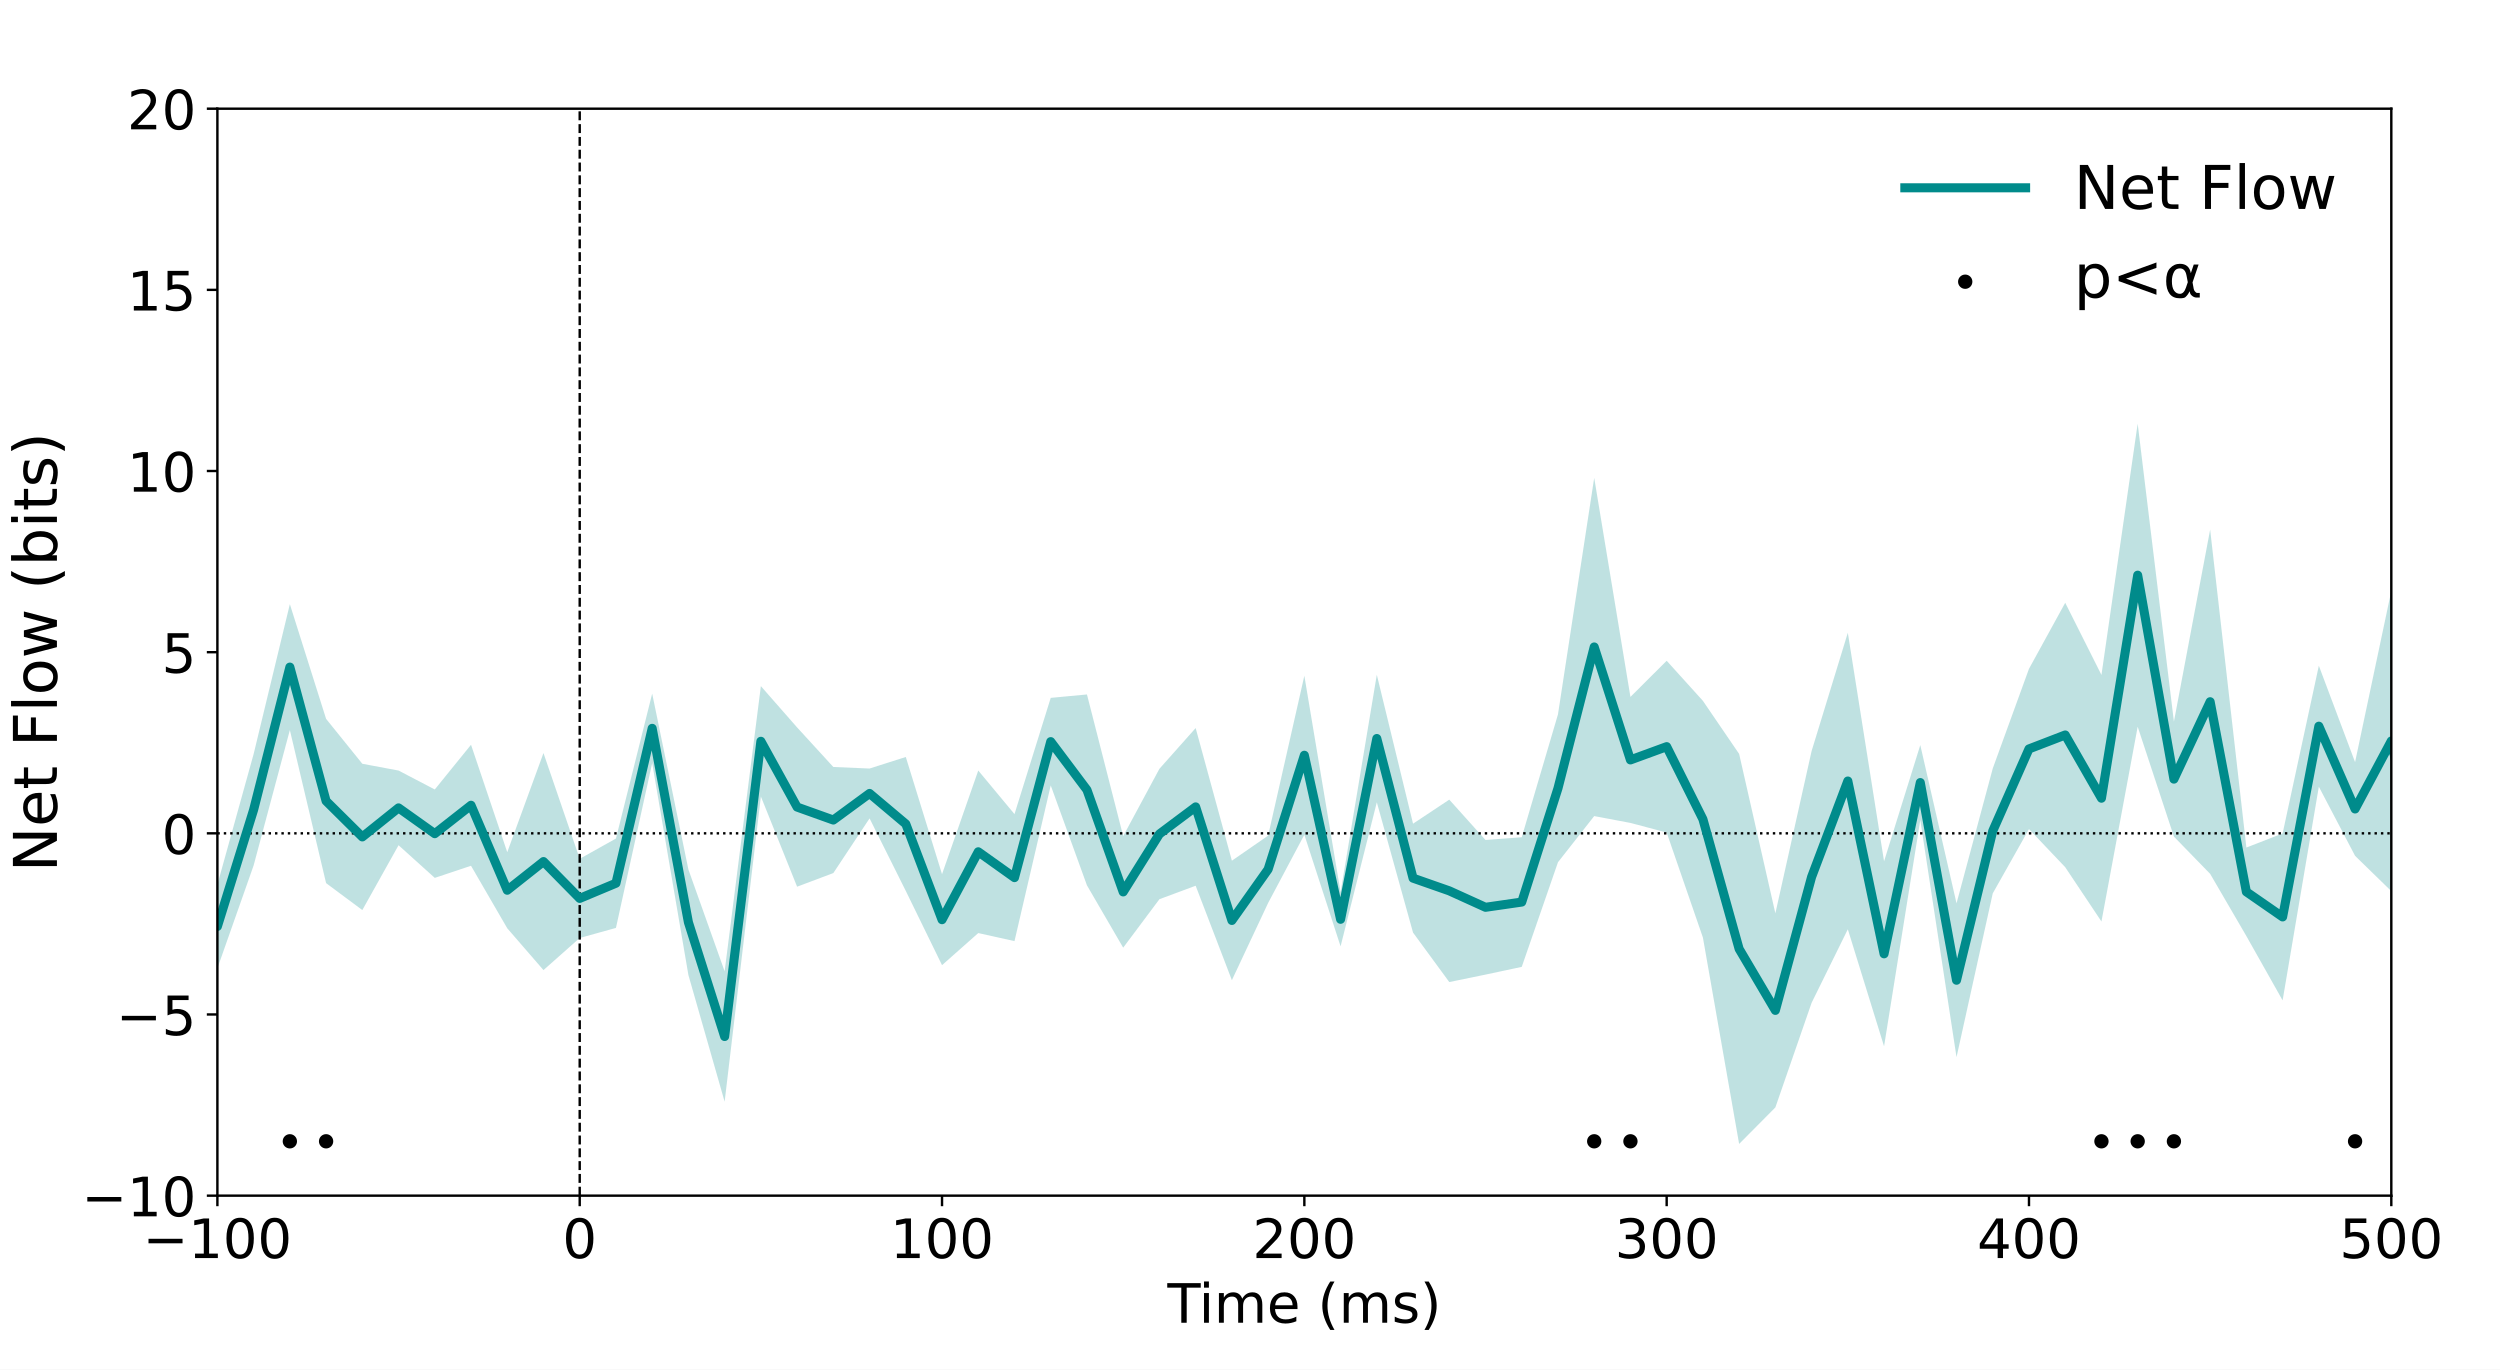
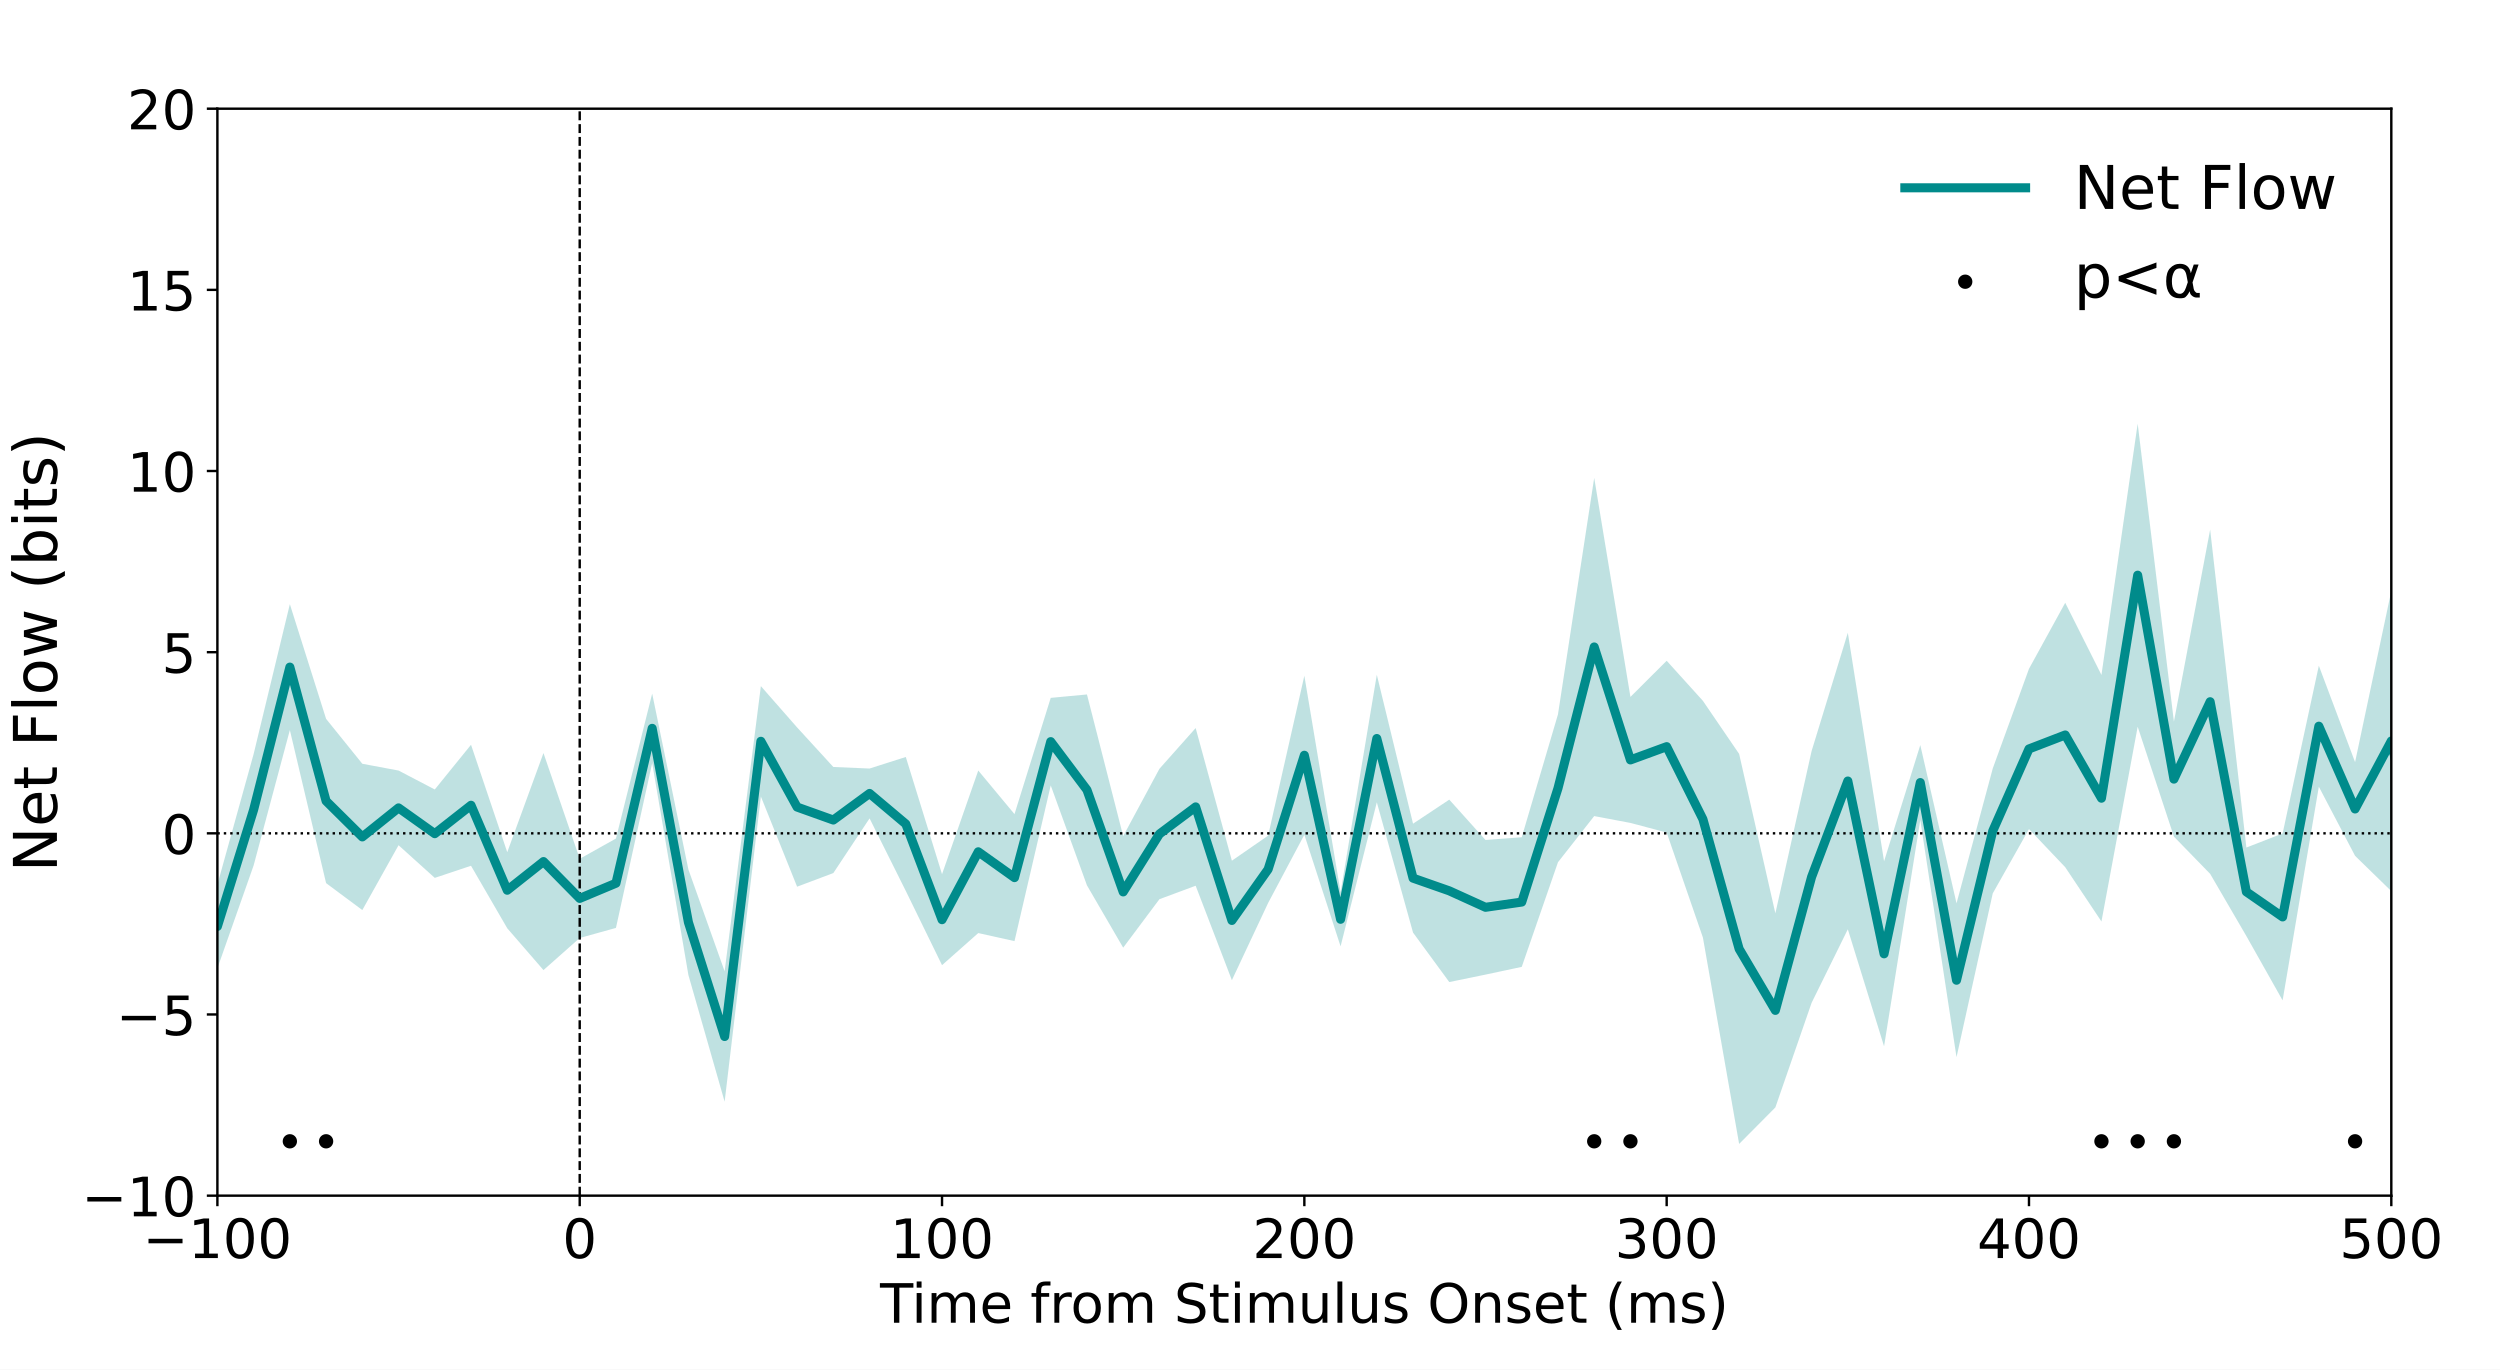
<svg xmlns="http://www.w3.org/2000/svg" xmlns:xlink="http://www.w3.org/1999/xlink" width="828pt" height="453.6pt" viewBox="0 0 828 453.6" version="1.1">
  <defs>
    <style type="text/css">*{stroke-linejoin: round; stroke-linecap: butt}</style>
  </defs>
  <g id="figure_1">
    <g id="patch_1">
      <path d="M 0 453.6  L 828 453.6  L 828 0  L 0 0  z " style="fill: #ffffff" />
    </g>
    <g id="axes_1">
      <g id="patch_2">
        <path d="M 72 396  L 792 396  L 792 36  L 72 36  z " style="fill: #ffffff" />
      </g>
      <g id="PolyCollection_1">
-         <path d="M -0 284.786  L -0 313.086  L 12 303.023  L 24 290.488  L 36 295.543  L 48 280.432  L 60 299.785  L 72 320.694  L 84 286.638  L 96 241.797  L 108 292.491  L 120 301.411  L 132 279.936  L 144 290.755  L 156 286.744  L 168 307.442  L 180 321.295  L 192 310.663  L 204 307.325  L 216 252.733  L 228 322.936  L 240 364.876  L 252 263.789  L 264 293.674  L 276 289.161  L 288 271.047  L 300 295.079  L 312 319.661  L 324 309.029  L 336 311.695  L 348 260.126  L 360 293.232  L 372 313.872  L 384 297.815  L 396 293.357  L 408 324.637  L 420 299.071  L 432 276.469  L 444 313.433  L 456 265.711  L 468 308.875  L 480 325.252  L 492 322.788  L 504 320.228  L 516 285.573  L 528 270.285  L 540 272.553  L 552 275.736  L 564 310.501  L 576 378.87  L 588 366.778  L 600 332.139  L 612 307.775  L 624 346.533  L 636 271.607  L 648 350.125  L 660 295.887  L 672 274.588  L 684 287.212  L 696 305.197  L 708 240.688  L 720 277.082  L 732 289.417  L 744 310.031  L 756 331.324  L 768 260.553  L 780 283.451  L 792 295.14  L 804 333.33  L 816 251.321  L 828 297.384  L 840 303.167  L 852 290.45  L 864 280.345  L 876 270.89  L 888 300.507  L 900 287.914  L 912 277.79  L 924 286.448  L 936 283.99  L 948 272.57  L 960 291.365  L 972 332.51  L 984 294.703  L 996 291.169  L 1008 280.564  L 1020 265.198  L 1032 316.749  L 1044 247.675  L 1056 277.785  L 1068 310.099  L 1080 280.646  L 1092 314.496  L 1104 305.91  L 1116 294.098  L 1128 274.166  L 1140 268.292  L 1140 243.654  L 1140 243.654  L 1128 236.296  L 1116 260.751  L 1104 262.387  L 1092 276.667  L 1080 216.535  L 1068 277.168  L 1056 240.829  L 1044 215.882  L 1032 263.124  L 1020 236.167  L 1008 212.964  L 996 211.002  L 984 232.68  L 972 291.948  L 960 235.548  L 948 238.068  L 936 261.368  L 924 261.961  L 912 241.049  L 900 239.41  L 888 244.039  L 876 238.05  L 864 247.094  L 852 251.704  L 840 273.564  L 828 258.175  L 816 205.757  L 804 270.602  L 792 195.692  L 780 252.416  L 768 220.484  L 756 276.042  L 744 280.712  L 732 175.409  L 720 239.007  L 708 140.319  L 696 223.534  L 684 199.64  L 672 221.503  L 660 254.517  L 648 299.183  L 636 246.768  L 624 285.273  L 612 209.573  L 600 248.752  L 588 302.496  L 576 249.692  L 564 232.114  L 552 218.846  L 540 230.815  L 528 158.269  L 516 236.599  L 504 277.295  L 492 278.203  L 480 264.84  L 468 272.806  L 456 223.486  L 444 295.5  L 432 223.813  L 420 276.761  L 408 285.065  L 396 241.131  L 384 254.626  L 372 276.927  L 360 230.004  L 348 231.133  L 336 269.638  L 324 255.197  L 312 289.529  L 300 250.711  L 288 254.537  L 276 254.026  L 264 240.924  L 252 227.248  L 240 321.708  L 228 287.984  L 216 229.72  L 204 277.725  L 192 284.439  L 180 249.409  L 168 282.248  L 156 246.664  L 144 261.475  L 132 255.207  L 120 252.958  L 108 238.082  L 96 200.096  L 84 249.735  L 72 292.973  L 60 279.272  L 48 246.924  L 36 257.219  L 24 256.718  L 12 253.672  L -0 284.786  z " clip-path="url(#p35496985bb)" style="fill: #008b8b; fill-opacity: 0.25" />
+         <path d="M -0 284.786  L -0 313.086  L 12 303.023  L 24 290.488  L 36 295.543  L 48 280.432  L 60 299.785  L 72 320.694  L 84 286.638  L 96 241.797  L 108 292.491  L 120 301.411  L 132 279.936  L 144 290.755  L 156 286.744  L 168 307.442  L 180 321.295  L 192 310.663  L 204 307.325  L 216 252.733  L 228 322.936  L 240 364.876  L 252 263.789  L 264 293.674  L 276 289.161  L 288 271.047  L 300 295.079  L 312 319.661  L 324 309.029  L 336 311.695  L 348 260.126  L 360 293.232  L 372 313.872  L 384 297.815  L 396 293.357  L 408 324.637  L 420 299.071  L 432 276.469  L 444 313.433  L 456 265.711  L 468 308.875  L 480 325.252  L 492 322.788  L 504 320.228  L 516 285.573  L 528 270.285  L 540 272.553  L 552 275.736  L 564 310.501  L 576 378.87  L 588 366.778  L 600 332.139  L 612 307.775  L 624 346.533  L 636 271.607  L 648 350.125  L 660 295.887  L 672 274.588  L 684 287.212  L 696 305.197  L 708 240.688  L 720 277.082  L 732 289.417  L 744 310.031  L 756 331.324  L 768 260.553  L 780 283.451  L 792 295.14  L 804 333.33  L 816 251.321  L 828 297.384  L 840 303.167  L 852 290.45  L 864 280.345  L 876 270.89  L 888 300.507  L 900 287.914  L 912 277.79  L 924 286.448  L 936 283.99  L 948 272.57  L 960 291.365  L 972 332.51  L 984 294.703  L 996 291.169  L 1008 280.564  L 1020 265.198  L 1032 316.749  L 1044 247.675  L 1056 277.785  L 1068 310.099  L 1080 280.646  L 1092 314.496  L 1104 305.91  L 1116 294.098  L 1128 274.166  L 1140 268.292  L 1140 243.654  L 1140 243.654  L 1128 236.296  L 1116 260.751  L 1104 262.387  L 1092 276.667  L 1080 216.535  L 1068 277.168  L 1056 240.829  L 1044 215.882  L 1032 263.124  L 1020 236.167  L 1008 212.964  L 996 211.002  L 984 232.68  L 972 291.948  L 960 235.548  L 948 238.068  L 936 261.368  L 924 261.961  L 912 241.049  L 900 239.41  L 888 244.039  L 876 238.05  L 864 247.094  L 852 251.704  L 840 273.564  L 828 258.175  L 816 205.757  L 804 270.602  L 792 195.692  L 780 252.416  L 768 220.484  L 756 276.042  L 744 280.712  L 732 175.409  L 720 239.007  L 708 140.319  L 696 223.534  L 684 199.64  L 672 221.503  L 660 254.517  L 648 299.183  L 636 246.768  L 624 285.273  L 612 209.573  L 600 248.752  L 588 302.496  L 576 249.692  L 564 232.114  L 552 218.846  L 540 230.815  L 528 158.269  L 516 236.599  L 504 277.295  L 492 278.203  L 480 264.84  L 468 272.806  L 456 223.486  L 444 295.5  L 432 223.813  L 420 276.761  L 408 285.065  L 396 241.131  L 384 254.626  L 372 276.927  L 360 230.004  L 348 231.133  L 336 269.638  L 324 255.197  L 312 289.529  L 300 250.711  L 288 254.537  L 276 254.026  L 264 240.924  L 252 227.248  L 240 321.708  L 228 287.984  L 216 229.72  L 204 277.725  L 192 284.439  L 180 249.409  L 168 282.248  L 156 246.664  L 144 261.475  L 132 255.207  L 120 252.958  L 108 238.082  L 96 200.096  L 84 249.735  L 72 292.973  L 60 279.272  L 48 246.924  L 36 257.219  L 24 256.718  L 12 253.672  L -0 284.786  z " clip-path="url(#pe188e6de01)" style="fill: #008b8b; fill-opacity: 0.25" />
      </g>
      <g id="matplotlib.axis_1">
        <g id="xtick_1">
          <g id="line2d_1">
            <defs>
-               <path id="m7f9ba5875c" d="M 0 0  L 0 3.5  " style="stroke: #000000; stroke-width: 0.8" />
-             </defs>
-             <g>
-               <use xlink:href="#m7f9ba5875c" x="72" y="396" style="stroke: #000000; stroke-width: 0.8" />
+               <path id="m6fb7e715c9" d="M 0 0  L 0 3.5  " style="stroke: #000000; stroke-width: 0.8" />
+             </defs>
+             <g>
+               <use xlink:href="#m6fb7e715c9" x="72" y="396" style="stroke: #000000; stroke-width: 0.8" />
            </g>
          </g>
          <g id="text_1">
            <g transform="translate(47.27953 416.6772) scale(0.18 -0.18)">
              <defs>
                <path id="DejaVuSans-2212" d="M 678 2272  L 4684 2272  L 4684 1741  L 678 1741  L 678 2272  z " transform="scale(0.015625)" />
                <path id="DejaVuSans-31" d="M 794 531  L 1825 531  L 1825 4091  L 703 3866  L 703 4441  L 1819 4666  L 2450 4666  L 2450 531  L 3481 531  L 3481 0  L 794 0  L 794 531  z " transform="scale(0.015625)" />
                <path id="DejaVuSans-30" d="M 2034 4250  Q 1547 4250 1301 3770  Q 1056 3291 1056 2328  Q 1056 1369 1301 889  Q 1547 409 2034 409  Q 2525 409 2770 889  Q 3016 1369 3016 2328  Q 3016 3291 2770 3770  Q 2525 4250 2034 4250  z M 2034 4750  Q 2819 4750 3233 4129  Q 3647 3509 3647 2328  Q 3647 1150 3233 529  Q 2819 -91 2034 -91  Q 1250 -91 836 529  Q 422 1150 422 2328  Q 422 3509 836 4129  Q 1250 4750 2034 4750  z " transform="scale(0.015625)" />
              </defs>
              <use xlink:href="#DejaVuSans-2212" />
              <use xlink:href="#DejaVuSans-31" x="83.789" />
              <use xlink:href="#DejaVuSans-30" x="147.412" />
              <use xlink:href="#DejaVuSans-30" x="211.035" />
            </g>
          </g>
        </g>
        <g id="xtick_2">
          <g id="line2d_2">
            <g>
-               <use xlink:href="#m7f9ba5875c" x="192" y="396" style="stroke: #000000; stroke-width: 0.8" />
+               <use xlink:href="#m6fb7e715c9" x="192" y="396" style="stroke: #000000; stroke-width: 0.8" />
            </g>
          </g>
          <g id="text_2">
            <g transform="translate(186.2738 416.6772) scale(0.18 -0.18)">
              <use xlink:href="#DejaVuSans-30" />
            </g>
          </g>
        </g>
        <g id="xtick_3">
          <g id="line2d_3">
            <g>
-               <use xlink:href="#m7f9ba5875c" x="312" y="396" style="stroke: #000000; stroke-width: 0.8" />
+               <use xlink:href="#m6fb7e715c9" x="312" y="396" style="stroke: #000000; stroke-width: 0.8" />
            </g>
          </g>
          <g id="text_3">
            <g transform="translate(294.8213 416.6772) scale(0.18 -0.18)">
              <use xlink:href="#DejaVuSans-31" />
              <use xlink:href="#DejaVuSans-30" x="63.623" />
              <use xlink:href="#DejaVuSans-30" x="127.246" />
            </g>
          </g>
        </g>
        <g id="xtick_4">
          <g id="line2d_4">
            <g>
-               <use xlink:href="#m7f9ba5875c" x="432" y="396" style="stroke: #000000; stroke-width: 0.8" />
+               <use xlink:href="#m6fb7e715c9" x="432" y="396" style="stroke: #000000; stroke-width: 0.8" />
            </g>
          </g>
          <g id="text_4">
            <g transform="translate(414.8213 416.6772) scale(0.18 -0.18)">
              <defs>
                <path id="DejaVuSans-32" d="M 1228 531  L 3431 531  L 3431 0  L 469 0  L 469 531  Q 828 903 1448 1529  Q 2069 2156 2228 2338  Q 2531 2678 2651 2914  Q 2772 3150 2772 3378  Q 2772 3750 2511 3984  Q 2250 4219 1831 4219  Q 1534 4219 1204 4116  Q 875 4013 500 3803  L 500 4441  Q 881 4594 1212 4672  Q 1544 4750 1819 4750  Q 2544 4750 2975 4387  Q 3406 4025 3406 3419  Q 3406 3131 3298 2873  Q 3191 2616 2906 2266  Q 2828 2175 2409 1742  Q 1991 1309 1228 531  z " transform="scale(0.015625)" />
              </defs>
              <use xlink:href="#DejaVuSans-32" />
              <use xlink:href="#DejaVuSans-30" x="63.623" />
              <use xlink:href="#DejaVuSans-30" x="127.246" />
            </g>
          </g>
        </g>
        <g id="xtick_5">
          <g id="line2d_5">
            <g>
-               <use xlink:href="#m7f9ba5875c" x="552" y="396" style="stroke: #000000; stroke-width: 0.8" />
+               <use xlink:href="#m6fb7e715c9" x="552" y="396" style="stroke: #000000; stroke-width: 0.8" />
            </g>
          </g>
          <g id="text_5">
            <g transform="translate(534.8212 416.6772) scale(0.18 -0.18)">
              <defs>
                <path id="DejaVuSans-33" d="M 2597 2516  Q 3050 2419 3304 2112  Q 3559 1806 3559 1356  Q 3559 666 3084 287  Q 2609 -91 1734 -91  Q 1441 -91 1130 -33  Q 819 25 488 141  L 488 750  Q 750 597 1062 519  Q 1375 441 1716 441  Q 2309 441 2620 675  Q 2931 909 2931 1356  Q 2931 1769 2642 2001  Q 2353 2234 1838 2234  L 1294 2234  L 1294 2753  L 1863 2753  Q 2328 2753 2575 2939  Q 2822 3125 2822 3475  Q 2822 3834 2567 4026  Q 2313 4219 1838 4219  Q 1578 4219 1281 4162  Q 984 4106 628 3988  L 628 4550  Q 988 4650 1302 4700  Q 1616 4750 1894 4750  Q 2613 4750 3031 4423  Q 3450 4097 3450 3541  Q 3450 3153 3228 2886  Q 3006 2619 2597 2516  z " transform="scale(0.015625)" />
              </defs>
              <use xlink:href="#DejaVuSans-33" />
              <use xlink:href="#DejaVuSans-30" x="63.623" />
              <use xlink:href="#DejaVuSans-30" x="127.246" />
            </g>
          </g>
        </g>
        <g id="xtick_6">
          <g id="line2d_6">
            <g>
-               <use xlink:href="#m7f9ba5875c" x="672" y="396" style="stroke: #000000; stroke-width: 0.8" />
+               <use xlink:href="#m6fb7e715c9" x="672" y="396" style="stroke: #000000; stroke-width: 0.8" />
            </g>
          </g>
          <g id="text_6">
            <g transform="translate(654.8212 416.6772) scale(0.18 -0.18)">
              <defs>
                <path id="DejaVuSans-34" d="M 2419 4116  L 825 1625  L 2419 1625  L 2419 4116  z M 2253 4666  L 3047 4666  L 3047 1625  L 3713 1625  L 3713 1100  L 3047 1100  L 3047 0  L 2419 0  L 2419 1100  L 313 1100  L 313 1709  L 2253 4666  z " transform="scale(0.015625)" />
              </defs>
              <use xlink:href="#DejaVuSans-34" />
              <use xlink:href="#DejaVuSans-30" x="63.623" />
              <use xlink:href="#DejaVuSans-30" x="127.246" />
            </g>
          </g>
        </g>
        <g id="xtick_7">
          <g id="line2d_7">
            <g>
-               <use xlink:href="#m7f9ba5875c" x="792" y="396" style="stroke: #000000; stroke-width: 0.8" />
+               <use xlink:href="#m6fb7e715c9" x="792" y="396" style="stroke: #000000; stroke-width: 0.8" />
            </g>
          </g>
          <g id="text_7">
            <g transform="translate(774.8212 416.6772) scale(0.18 -0.18)">
              <defs>
                <path id="DejaVuSans-35" d="M 691 4666  L 3169 4666  L 3169 4134  L 1269 4134  L 1269 2991  Q 1406 3038 1543 3061  Q 1681 3084 1819 3084  Q 2600 3084 3056 2656  Q 3513 2228 3513 1497  Q 3513 744 3044 326  Q 2575 -91 1722 -91  Q 1428 -91 1123 -41  Q 819 9 494 109  L 494 744  Q 775 591 1075 516  Q 1375 441 1709 441  Q 2250 441 2565 725  Q 2881 1009 2881 1497  Q 2881 1984 2565 2268  Q 2250 2553 1709 2553  Q 1456 2553 1204 2497  Q 953 2441 691 2322  L 691 4666  z " transform="scale(0.015625)" />
              </defs>
              <use xlink:href="#DejaVuSans-35" />
              <use xlink:href="#DejaVuSans-30" x="63.623" />
              <use xlink:href="#DejaVuSans-30" x="127.246" />
            </g>
          </g>
        </g>
        <g id="text_8">
-           <g transform="translate(386.6414 438.0978) scale(0.18 -0.18)">
+           <g transform="translate(291.4734 438.0978) scale(0.18 -0.18)">
            <defs>
              <path id="DejaVuSans-54" d="M -19 4666  L 3928 4666  L 3928 4134  L 2272 4134  L 2272 0  L 1638 0  L 1638 4134  L -19 4134  L -19 4666  z " transform="scale(0.015625)" />
              <path id="DejaVuSans-69" d="M 603 3500  L 1178 3500  L 1178 0  L 603 0  L 603 3500  z M 603 4863  L 1178 4863  L 1178 4134  L 603 4134  L 603 4863  z " transform="scale(0.015625)" />
              <path id="DejaVuSans-6d" d="M 3328 2828  Q 3544 3216 3844 3400  Q 4144 3584 4550 3584  Q 5097 3584 5394 3201  Q 5691 2819 5691 2113  L 5691 0  L 5113 0  L 5113 2094  Q 5113 2597 4934 2840  Q 4756 3084 4391 3084  Q 3944 3084 3684 2787  Q 3425 2491 3425 1978  L 3425 0  L 2847 0  L 2847 2094  Q 2847 2600 2669 2842  Q 2491 3084 2119 3084  Q 1678 3084 1418 2786  Q 1159 2488 1159 1978  L 1159 0  L 581 0  L 581 3500  L 1159 3500  L 1159 2956  Q 1356 3278 1631 3431  Q 1906 3584 2284 3584  Q 2666 3584 2933 3390  Q 3200 3197 3328 2828  z " transform="scale(0.015625)" />
              <path id="DejaVuSans-65" d="M 3597 1894  L 3597 1613  L 953 1613  Q 991 1019 1311 708  Q 1631 397 2203 397  Q 2534 397 2845 478  Q 3156 559 3463 722  L 3463 178  Q 3153 47 2828 -22  Q 2503 -91 2169 -91  Q 1331 -91 842 396  Q 353 884 353 1716  Q 353 2575 817 3079  Q 1281 3584 2069 3584  Q 2775 3584 3186 3129  Q 3597 2675 3597 1894  z M 3022 2063  Q 3016 2534 2758 2815  Q 2500 3097 2075 3097  Q 1594 3097 1305 2825  Q 1016 2553 972 2059  L 3022 2063  z " transform="scale(0.015625)" />
              <path id="DejaVuSans-20" transform="scale(0.015625)" />
+               <path id="DejaVuSans-66" d="M 2375 4863  L 2375 4384  L 1825 4384  Q 1516 4384 1395 4259  Q 1275 4134 1275 3809  L 1275 3500  L 2222 3500  L 2222 3053  L 1275 3053  L 1275 0  L 697 0  L 697 3053  L 147 3053  L 147 3500  L 697 3500  L 697 3744  Q 697 4328 969 4595  Q 1241 4863 1831 4863  L 2375 4863  z " transform="scale(0.015625)" />
+               <path id="DejaVuSans-72" d="M 2631 2963  Q 2534 3019 2420 3045  Q 2306 3072 2169 3072  Q 1681 3072 1420 2755  Q 1159 2438 1159 1844  L 1159 0  L 581 0  L 581 3500  L 1159 3500  L 1159 2956  Q 1341 3275 1631 3429  Q 1922 3584 2338 3584  Q 2397 3584 2469 3576  Q 2541 3569 2628 3553  L 2631 2963  z " transform="scale(0.015625)" />
+               <path id="DejaVuSans-6f" d="M 1959 3097  Q 1497 3097 1228 2736  Q 959 2375 959 1747  Q 959 1119 1226 758  Q 1494 397 1959 397  Q 2419 397 2687 759  Q 2956 1122 2956 1747  Q 2956 2369 2687 2733  Q 2419 3097 1959 3097  z M 1959 3584  Q 2709 3584 3137 3096  Q 3566 2609 3566 1747  Q 3566 888 3137 398  Q 2709 -91 1959 -91  Q 1206 -91 779 398  Q 353 888 353 1747  Q 353 2609 779 3096  Q 1206 3584 1959 3584  z " transform="scale(0.015625)" />
+               <path id="DejaVuSans-53" d="M 3425 4513  L 3425 3897  Q 3066 4069 2747 4153  Q 2428 4238 2131 4238  Q 1616 4238 1336 4038  Q 1056 3838 1056 3469  Q 1056 3159 1242 3001  Q 1428 2844 1947 2747  L 2328 2669  Q 3034 2534 3370 2195  Q 3706 1856 3706 1288  Q 3706 609 3251 259  Q 2797 -91 1919 -91  Q 1588 -91 1214 -16  Q 841 59 441 206  L 441 856  Q 825 641 1194 531  Q 1563 422 1919 422  Q 2459 422 2753 634  Q 3047 847 3047 1241  Q 3047 1584 2836 1778  Q 2625 1972 2144 2069  L 1759 2144  Q 1053 2284 737 2584  Q 422 2884 422 3419  Q 422 4038 858 4394  Q 1294 4750 2059 4750  Q 2388 4750 2728 4690  Q 3069 4631 3425 4513  z " transform="scale(0.015625)" />
+               <path id="DejaVuSans-74" d="M 1172 4494  L 1172 3500  L 2356 3500  L 2356 3053  L 1172 3053  L 1172 1153  Q 1172 725 1289 603  Q 1406 481 1766 481  L 2356 481  L 2356 0  L 1766 0  Q 1100 0 847 248  Q 594 497 594 1153  L 594 3053  L 172 3053  L 172 3500  L 594 3500  L 594 4494  L 1172 4494  z " transform="scale(0.015625)" />
+               <path id="DejaVuSans-75" d="M 544 1381  L 544 3500  L 1119 3500  L 1119 1403  Q 1119 906 1312 657  Q 1506 409 1894 409  Q 2359 409 2629 706  Q 2900 1003 2900 1516  L 2900 3500  L 3475 3500  L 3475 0  L 2900 0  L 2900 538  Q 2691 219 2414 64  Q 2138 -91 1772 -91  Q 1169 -91 856 284  Q 544 659 544 1381  z M 1991 3584  L 1991 3584  z " transform="scale(0.015625)" />
+               <path id="DejaVuSans-6c" d="M 603 4863  L 1178 4863  L 1178 0  L 603 0  L 603 4863  z " transform="scale(0.015625)" />
+               <path id="DejaVuSans-73" d="M 2834 3397  L 2834 2853  Q 2591 2978 2328 3040  Q 2066 3103 1784 3103  Q 1356 3103 1142 2972  Q 928 2841 928 2578  Q 928 2378 1081 2264  Q 1234 2150 1697 2047  L 1894 2003  Q 2506 1872 2764 1633  Q 3022 1394 3022 966  Q 3022 478 2636 193  Q 2250 -91 1575 -91  Q 1294 -91 989 -36  Q 684 19 347 128  L 347 722  Q 666 556 975 473  Q 1284 391 1588 391  Q 1994 391 2212 530  Q 2431 669 2431 922  Q 2431 1156 2273 1281  Q 2116 1406 1581 1522  L 1381 1569  Q 847 1681 609 1914  Q 372 2147 372 2553  Q 372 3047 722 3315  Q 1072 3584 1716 3584  Q 2034 3584 2315 3537  Q 2597 3491 2834 3397  z " transform="scale(0.015625)" />
+               <path id="DejaVuSans-4f" d="M 2522 4238  Q 1834 4238 1429 3725  Q 1025 3213 1025 2328  Q 1025 1447 1429 934  Q 1834 422 2522 422  Q 3209 422 3611 934  Q 4013 1447 4013 2328  Q 4013 3213 3611 3725  Q 3209 4238 2522 4238  z M 2522 4750  Q 3503 4750 4090 4092  Q 4678 3434 4678 2328  Q 4678 1225 4090 567  Q 3503 -91 2522 -91  Q 1538 -91 948 565  Q 359 1222 359 2328  Q 359 3434 948 4092  Q 1538 4750 2522 4750  z " transform="scale(0.015625)" />
+               <path id="DejaVuSans-6e" d="M 3513 2113  L 3513 0  L 2938 0  L 2938 2094  Q 2938 2591 2744 2837  Q 2550 3084 2163 3084  Q 1697 3084 1428 2787  Q 1159 2491 1159 1978  L 1159 0  L 581 0  L 581 3500  L 1159 3500  L 1159 2956  Q 1366 3272 1645 3428  Q 1925 3584 2291 3584  Q 2894 3584 3203 3211  Q 3513 2838 3513 2113  z " transform="scale(0.015625)" />
              <path id="DejaVuSans-28" d="M 1984 4856  Q 1566 4138 1362 3434  Q 1159 2731 1159 2009  Q 1159 1288 1364 580  Q 1569 -128 1984 -844  L 1484 -844  Q 1016 -109 783 600  Q 550 1309 550 2009  Q 550 2706 781 3412  Q 1013 4119 1484 4856  L 1984 4856  z " transform="scale(0.015625)" />
-               <path id="DejaVuSans-73" d="M 2834 3397  L 2834 2853  Q 2591 2978 2328 3040  Q 2066 3103 1784 3103  Q 1356 3103 1142 2972  Q 928 2841 928 2578  Q 928 2378 1081 2264  Q 1234 2150 1697 2047  L 1894 2003  Q 2506 1872 2764 1633  Q 3022 1394 3022 966  Q 3022 478 2636 193  Q 2250 -91 1575 -91  Q 1294 -91 989 -36  Q 684 19 347 128  L 347 722  Q 666 556 975 473  Q 1284 391 1588 391  Q 1994 391 2212 530  Q 2431 669 2431 922  Q 2431 1156 2273 1281  Q 2116 1406 1581 1522  L 1381 1569  Q 847 1681 609 1914  Q 372 2147 372 2553  Q 372 3047 722 3315  Q 1072 3584 1716 3584  Q 2034 3584 2315 3537  Q 2597 3491 2834 3397  z " transform="scale(0.015625)" />
              <path id="DejaVuSans-29" d="M 513 4856  L 1013 4856  Q 1481 4119 1714 3412  Q 1947 2706 1947 2009  Q 1947 1309 1714 600  Q 1481 -109 1013 -844  L 513 -844  Q 928 -128 1133 580  Q 1338 1288 1338 2009  Q 1338 2731 1133 3434  Q 928 4138 513 4856  z " transform="scale(0.015625)" />
            </defs>
            <use xlink:href="#DejaVuSans-54" />
            <use xlink:href="#DejaVuSans-69" x="57.959" />
            <use xlink:href="#DejaVuSans-6d" x="85.742" />
            <use xlink:href="#DejaVuSans-65" x="183.154" />
            <use xlink:href="#DejaVuSans-20" x="244.678" />
-             <use xlink:href="#DejaVuSans-28" x="276.465" />
-             <use xlink:href="#DejaVuSans-6d" x="315.479" />
-             <use xlink:href="#DejaVuSans-73" x="412.891" />
-             <use xlink:href="#DejaVuSans-29" x="464.99" />
+             <use xlink:href="#DejaVuSans-66" x="276.465" />
+             <use xlink:href="#DejaVuSans-72" x="311.67" />
+             <use xlink:href="#DejaVuSans-6f" x="350.533" />
+             <use xlink:href="#DejaVuSans-6d" x="411.715" />
+             <use xlink:href="#DejaVuSans-20" x="509.127" />
+             <use xlink:href="#DejaVuSans-53" x="540.914" />
+             <use xlink:href="#DejaVuSans-74" x="604.391" />
+             <use xlink:href="#DejaVuSans-69" x="643.6" />
+             <use xlink:href="#DejaVuSans-6d" x="671.383" />
+             <use xlink:href="#DejaVuSans-75" x="768.795" />
+             <use xlink:href="#DejaVuSans-6c" x="832.174" />
+             <use xlink:href="#DejaVuSans-75" x="859.957" />
+             <use xlink:href="#DejaVuSans-73" x="923.336" />
+             <use xlink:href="#DejaVuSans-20" x="975.436" />
+             <use xlink:href="#DejaVuSans-4f" x="1007.223" />
+             <use xlink:href="#DejaVuSans-6e" x="1085.934" />
+             <use xlink:href="#DejaVuSans-73" x="1149.312" />
+             <use xlink:href="#DejaVuSans-65" x="1201.412" />
+             <use xlink:href="#DejaVuSans-74" x="1262.936" />
+             <use xlink:href="#DejaVuSans-20" x="1302.145" />
+             <use xlink:href="#DejaVuSans-28" x="1333.932" />
+             <use xlink:href="#DejaVuSans-6d" x="1372.945" />
+             <use xlink:href="#DejaVuSans-73" x="1470.357" />
+             <use xlink:href="#DejaVuSans-29" x="1522.457" />
          </g>
        </g>
      </g>
      <g id="matplotlib.axis_2">
        <g id="ytick_1">
          <g id="line2d_8">
            <defs>
-               <path id="m14c8f33a8f" d="M 0 0  L -3.5 0  " style="stroke: #000000; stroke-width: 0.8" />
-             </defs>
-             <g>
-               <use xlink:href="#m14c8f33a8f" x="72" y="396" style="stroke: #000000; stroke-width: 0.8" />
+               <path id="mae24f3884f" d="M 0 0  L -3.5 0  " style="stroke: #000000; stroke-width: 0.8" />
+             </defs>
+             <g>
+               <use xlink:href="#mae24f3884f" x="72" y="396" style="stroke: #000000; stroke-width: 0.8" />
            </g>
          </g>
          <g id="text_9">
            <g transform="translate(27.01156 402.8386) scale(0.18 -0.18)">
              <use xlink:href="#DejaVuSans-2212" />
              <use xlink:href="#DejaVuSans-31" x="83.789" />
              <use xlink:href="#DejaVuSans-30" x="147.412" />
            </g>
          </g>
        </g>
        <g id="ytick_2">
          <g id="line2d_9">
            <g>
-               <use xlink:href="#m14c8f33a8f" x="72" y="336" style="stroke: #000000; stroke-width: 0.8" />
+               <use xlink:href="#mae24f3884f" x="72" y="336" style="stroke: #000000; stroke-width: 0.8" />
            </g>
          </g>
          <g id="text_10">
            <g transform="translate(38.46406 342.8386) scale(0.18 -0.18)">
              <use xlink:href="#DejaVuSans-2212" />
              <use xlink:href="#DejaVuSans-35" x="83.789" />
            </g>
          </g>
        </g>
        <g id="ytick_3">
          <g id="line2d_10">
            <g>
-               <use xlink:href="#m14c8f33a8f" x="72" y="276" style="stroke: #000000; stroke-width: 0.8" />
+               <use xlink:href="#mae24f3884f" x="72" y="276" style="stroke: #000000; stroke-width: 0.8" />
            </g>
          </g>
          <g id="text_11">
            <g transform="translate(53.5475 282.8386) scale(0.18 -0.18)">
              <use xlink:href="#DejaVuSans-30" />
            </g>
          </g>
        </g>
        <g id="ytick_4">
          <g id="line2d_11">
            <g>
-               <use xlink:href="#m14c8f33a8f" x="72" y="216" style="stroke: #000000; stroke-width: 0.8" />
+               <use xlink:href="#mae24f3884f" x="72" y="216" style="stroke: #000000; stroke-width: 0.8" />
            </g>
          </g>
          <g id="text_12">
            <g transform="translate(53.5475 222.8386) scale(0.18 -0.18)">
              <use xlink:href="#DejaVuSans-35" />
            </g>
          </g>
        </g>
        <g id="ytick_5">
          <g id="line2d_12">
            <g>
-               <use xlink:href="#m14c8f33a8f" x="72" y="156" style="stroke: #000000; stroke-width: 0.8" />
+               <use xlink:href="#mae24f3884f" x="72" y="156" style="stroke: #000000; stroke-width: 0.8" />
            </g>
          </g>
          <g id="text_13">
            <g transform="translate(42.095 162.8386) scale(0.18 -0.18)">
              <use xlink:href="#DejaVuSans-31" />
              <use xlink:href="#DejaVuSans-30" x="63.623" />
            </g>
          </g>
        </g>
        <g id="ytick_6">
          <g id="line2d_13">
            <g>
-               <use xlink:href="#m14c8f33a8f" x="72" y="96" style="stroke: #000000; stroke-width: 0.8" />
+               <use xlink:href="#mae24f3884f" x="72" y="96" style="stroke: #000000; stroke-width: 0.8" />
            </g>
          </g>
          <g id="text_14">
            <g transform="translate(42.095 102.8386) scale(0.18 -0.18)">
              <use xlink:href="#DejaVuSans-31" />
              <use xlink:href="#DejaVuSans-35" x="63.623" />
            </g>
          </g>
        </g>
        <g id="ytick_7">
          <g id="line2d_14">
            <g>
-               <use xlink:href="#m14c8f33a8f" x="72" y="36" style="stroke: #000000; stroke-width: 0.8" />
+               <use xlink:href="#mae24f3884f" x="72" y="36" style="stroke: #000000; stroke-width: 0.8" />
            </g>
          </g>
          <g id="text_15">
            <g transform="translate(42.095 42.83859) scale(0.18 -0.18)">
              <use xlink:href="#DejaVuSans-32" />
              <use xlink:href="#DejaVuSans-30" x="63.623" />
            </g>
          </g>
        </g>
        <g id="text_16">
          <g transform="translate(18.85219 288.7969) rotate(-90) scale(0.2 -0.2)">
            <defs>
              <path id="DejaVuSans-4e" d="M 628 4666  L 1478 4666  L 3547 763  L 3547 4666  L 4159 4666  L 4159 0  L 3309 0  L 1241 3903  L 1241 0  L 628 0  L 628 4666  z " transform="scale(0.015625)" />
-               <path id="DejaVuSans-74" d="M 1172 4494  L 1172 3500  L 2356 3500  L 2356 3053  L 1172 3053  L 1172 1153  Q 1172 725 1289 603  Q 1406 481 1766 481  L 2356 481  L 2356 0  L 1766 0  Q 1100 0 847 248  Q 594 497 594 1153  L 594 3053  L 172 3053  L 172 3500  L 594 3500  L 594 4494  L 1172 4494  z " transform="scale(0.015625)" />
              <path id="DejaVuSans-46" d="M 628 4666  L 3309 4666  L 3309 4134  L 1259 4134  L 1259 2759  L 3109 2759  L 3109 2228  L 1259 2228  L 1259 0  L 628 0  L 628 4666  z " transform="scale(0.015625)" />
-               <path id="DejaVuSans-6c" d="M 603 4863  L 1178 4863  L 1178 0  L 603 0  L 603 4863  z " transform="scale(0.015625)" />
-               <path id="DejaVuSans-6f" d="M 1959 3097  Q 1497 3097 1228 2736  Q 959 2375 959 1747  Q 959 1119 1226 758  Q 1494 397 1959 397  Q 2419 397 2687 759  Q 2956 1122 2956 1747  Q 2956 2369 2687 2733  Q 2419 3097 1959 3097  z M 1959 3584  Q 2709 3584 3137 3096  Q 3566 2609 3566 1747  Q 3566 888 3137 398  Q 2709 -91 1959 -91  Q 1206 -91 779 398  Q 353 888 353 1747  Q 353 2609 779 3096  Q 1206 3584 1959 3584  z " transform="scale(0.015625)" />
              <path id="DejaVuSans-77" d="M 269 3500  L 844 3500  L 1563 769  L 2278 3500  L 2956 3500  L 3675 769  L 4391 3500  L 4966 3500  L 4050 0  L 3372 0  L 2619 2869  L 1863 0  L 1184 0  L 269 3500  z " transform="scale(0.015625)" />
              <path id="DejaVuSans-62" d="M 3116 1747  Q 3116 2381 2855 2742  Q 2594 3103 2138 3103  Q 1681 3103 1420 2742  Q 1159 2381 1159 1747  Q 1159 1113 1420 752  Q 1681 391 2138 391  Q 2594 391 2855 752  Q 3116 1113 3116 1747  z M 1159 2969  Q 1341 3281 1617 3432  Q 1894 3584 2278 3584  Q 2916 3584 3314 3078  Q 3713 2572 3713 1747  Q 3713 922 3314 415  Q 2916 -91 2278 -91  Q 1894 -91 1617 61  Q 1341 213 1159 525  L 1159 0  L 581 0  L 581 4863  L 1159 4863  L 1159 2969  z " transform="scale(0.015625)" />
            </defs>
            <use xlink:href="#DejaVuSans-4e" />
            <use xlink:href="#DejaVuSans-65" x="74.805" />
            <use xlink:href="#DejaVuSans-74" x="136.328" />
            <use xlink:href="#DejaVuSans-20" x="175.537" />
            <use xlink:href="#DejaVuSans-46" x="207.324" />
            <use xlink:href="#DejaVuSans-6c" x="264.844" />
            <use xlink:href="#DejaVuSans-6f" x="292.627" />
            <use xlink:href="#DejaVuSans-77" x="353.809" />
            <use xlink:href="#DejaVuSans-20" x="435.596" />
            <use xlink:href="#DejaVuSans-28" x="467.383" />
            <use xlink:href="#DejaVuSans-62" x="506.396" />
            <use xlink:href="#DejaVuSans-69" x="569.873" />
            <use xlink:href="#DejaVuSans-74" x="597.656" />
            <use xlink:href="#DejaVuSans-73" x="636.865" />
            <use xlink:href="#DejaVuSans-29" x="688.965" />
          </g>
        </g>
      </g>
      <g id="line2d_15">
-         <path d="M 192 396  L 192 36  " clip-path="url(#p35496985bb)" style="fill: none; stroke-dasharray: 2.96,1.28; stroke-dashoffset: 0; stroke: #000000; stroke-width: 0.8" />
+         <path d="M 192 396  L 192 36  " clip-path="url(#pe188e6de01)" style="fill: none; stroke-dasharray: 2.96,1.28; stroke-dashoffset: 0; stroke: #000000; stroke-width: 0.8" />
      </g>
      <g id="line2d_16">
-         <path d="M 72 276  L 792 276  " clip-path="url(#p35496985bb)" style="fill: none; stroke-dasharray: 0.8,1.32; stroke-dashoffset: 0; stroke: #000000; stroke-width: 0.8" />
+         <path d="M 72 276  L 792 276  " clip-path="url(#pe188e6de01)" style="fill: none; stroke-dasharray: 0.8,1.32; stroke-dashoffset: 0; stroke: #000000; stroke-width: 0.8" />
      </g>
      <g id="line2d_17">
-         <path d="M -0 298.936  L 12 278.347  L 24 273.603  L 36 276.381  L 48 263.678  L 60 289.528  L 72 306.834  L 84 268.187  L 96 220.947  L 108 265.287  L 120 277.184  L 132 267.571  L 144 276.115  L 156 266.704  L 168 294.845  L 180 285.352  L 192 297.551  L 204 292.525  L 216 241.227  L 228 305.46  L 240 343.292  L 252 245.518  L 264 267.299  L 276 271.594  L 288 262.792  L 300 272.895  L 312 304.595  L 324 282.113  L 336 290.666  L 348 245.629  L 360 261.618  L 372 295.4  L 384 276.22  L 396 267.244  L 408 304.851  L 420 287.916  L 432 250.141  L 444 304.466  L 456 244.598  L 468 290.84  L 480 295.046  L 492 300.496  L 504 298.762  L 516 261.086  L 528 214.277  L 540 251.684  L 552 247.291  L 564 271.307  L 576 314.281  L 588 334.637  L 600 290.446  L 612 258.674  L 624 315.903  L 636 259.187  L 648 324.654  L 660 275.202  L 672 248.046  L 684 243.426  L 696 264.365  L 708 190.504  L 720 258.044  L 732 232.413  L 744 295.372  L 756 303.683  L 768 240.519  L 780 267.934  L 792 245.416  L 804 301.966  L 816 228.539  L 828 277.779  L 829 278.661  " clip-path="url(#p35496985bb)" style="fill: none; stroke: #008b8b; stroke-width: 3; stroke-linecap: square" />
+         <path d="M -0 298.936  L 12 278.347  L 24 273.603  L 36 276.381  L 48 263.678  L 60 289.528  L 72 306.834  L 84 268.187  L 96 220.947  L 108 265.287  L 120 277.184  L 132 267.571  L 144 276.115  L 156 266.704  L 168 294.845  L 180 285.352  L 192 297.551  L 204 292.525  L 216 241.227  L 228 305.46  L 240 343.292  L 252 245.518  L 264 267.299  L 276 271.594  L 288 262.792  L 300 272.895  L 312 304.595  L 324 282.113  L 336 290.666  L 348 245.629  L 360 261.618  L 372 295.4  L 384 276.22  L 396 267.244  L 408 304.851  L 420 287.916  L 432 250.141  L 444 304.466  L 456 244.598  L 468 290.84  L 480 295.046  L 492 300.496  L 504 298.762  L 516 261.086  L 528 214.277  L 540 251.684  L 552 247.291  L 564 271.307  L 576 314.281  L 588 334.637  L 600 290.446  L 612 258.674  L 624 315.903  L 636 259.187  L 648 324.654  L 660 275.202  L 672 248.046  L 684 243.426  L 696 264.365  L 708 190.504  L 720 258.044  L 732 232.413  L 744 295.372  L 756 303.683  L 768 240.519  L 780 267.934  L 792 245.416  L 804 301.966  L 816 228.539  L 828 277.779  L 829 278.661  " clip-path="url(#pe188e6de01)" style="fill: none; stroke: #008b8b; stroke-width: 3; stroke-linecap: square" />
      </g>
      <g id="patch_3">
        <path d="M 72 396  L 72 36  " style="fill: none; stroke: #000000; stroke-width: 0.8; stroke-linejoin: miter; stroke-linecap: square" />
      </g>
      <g id="patch_4">
        <path d="M 792 396  L 792 36  " style="fill: none; stroke: #000000; stroke-width: 0.8; stroke-linejoin: miter; stroke-linecap: square" />
      </g>
      <g id="patch_5">
        <path d="M 72 396  L 792 396  " style="fill: none; stroke: #000000; stroke-width: 0.8; stroke-linejoin: miter; stroke-linecap: square" />
      </g>
      <g id="patch_6">
        <path d="M 72 36  L 792 36  " style="fill: none; stroke: #000000; stroke-width: 0.8; stroke-linejoin: miter; stroke-linecap: square" />
      </g>
      <g id="PathCollection_1">
        <defs>
-           <path id="m8d57c80808" d="M 0 1.871  C 0.496 1.871 0.972 1.674 1.323 1.323  C 1.674 0.972 1.871 0.496 1.871 0  C 1.871 -0.496 1.674 -0.972 1.323 -1.323  C 0.972 -1.674 0.496 -1.871 0 -1.871  C -0.496 -1.871 -0.972 -1.674 -1.323 -1.323  C -1.674 -0.972 -1.871 -0.496 -1.871 0  C -1.871 0.496 -1.674 0.972 -1.323 1.323  C -0.972 1.674 -0.496 1.871 0 1.871  z " style="stroke: #000000" />
+           <path id="mef80d230ae" d="M 0 1.871  C 0.496 1.871 0.972 1.674 1.323 1.323  C 1.674 0.972 1.871 0.496 1.871 0  C 1.871 -0.496 1.674 -0.972 1.323 -1.323  C 0.972 -1.674 0.496 -1.871 0 -1.871  C -0.496 -1.871 -0.972 -1.674 -1.323 -1.323  C -1.674 -0.972 -1.871 -0.496 -1.871 0  C -1.871 0.496 -1.674 0.972 -1.323 1.323  C -0.972 1.674 -0.496 1.871 0 1.871  z " style="stroke: #000000" />
        </defs>
-         <g clip-path="url(#p35496985bb)">
-           <use xlink:href="#m8d57c80808" x="96" y="378" style="stroke: #000000" />
-           <use xlink:href="#m8d57c80808" x="108" y="378" style="stroke: #000000" />
-           <use xlink:href="#m8d57c80808" x="528" y="378" style="stroke: #000000" />
-           <use xlink:href="#m8d57c80808" x="540" y="378" style="stroke: #000000" />
-           <use xlink:href="#m8d57c80808" x="696" y="378" style="stroke: #000000" />
-           <use xlink:href="#m8d57c80808" x="708" y="378" style="stroke: #000000" />
-           <use xlink:href="#m8d57c80808" x="720" y="378" style="stroke: #000000" />
-           <use xlink:href="#m8d57c80808" x="780" y="378" style="stroke: #000000" />
-           <use xlink:href="#m8d57c80808" x="804" y="378" style="stroke: #000000" />
-           <use xlink:href="#m8d57c80808" x="1008" y="378" style="stroke: #000000" />
+         <g clip-path="url(#pe188e6de01)">
+           <use xlink:href="#mef80d230ae" x="96" y="378" style="stroke: #000000" />
+           <use xlink:href="#mef80d230ae" x="108" y="378" style="stroke: #000000" />
+           <use xlink:href="#mef80d230ae" x="528" y="378" style="stroke: #000000" />
+           <use xlink:href="#mef80d230ae" x="540" y="378" style="stroke: #000000" />
+           <use xlink:href="#mef80d230ae" x="696" y="378" style="stroke: #000000" />
+           <use xlink:href="#mef80d230ae" x="708" y="378" style="stroke: #000000" />
+           <use xlink:href="#mef80d230ae" x="720" y="378" style="stroke: #000000" />
+           <use xlink:href="#mef80d230ae" x="780" y="378" style="stroke: #000000" />
+           <use xlink:href="#mef80d230ae" x="804" y="378" style="stroke: #000000" />
+           <use xlink:href="#mef80d230ae" x="1008" y="378" style="stroke: #000000" />
        </g>
      </g>
      <g id="legend_1">
        <g id="line2d_18">
          <path d="M 630.881 62.197  L 650.881 62.197  L 670.881 62.197  " style="fill: none; stroke: #008b8b; stroke-width: 3; stroke-linecap: square" />
        </g>
        <g id="text_17">
          <g transform="translate(686.8813 69.19688) scale(0.2 -0.2)">
            <use xlink:href="#DejaVuSans-4e" />
            <use xlink:href="#DejaVuSans-65" x="74.805" />
            <use xlink:href="#DejaVuSans-74" x="136.328" />
            <use xlink:href="#DejaVuSans-20" x="175.537" />
            <use xlink:href="#DejaVuSans-46" x="207.324" />
            <use xlink:href="#DejaVuSans-6c" x="264.844" />
            <use xlink:href="#DejaVuSans-6f" x="292.627" />
            <use xlink:href="#DejaVuSans-77" x="353.809" />
          </g>
        </g>
        <g id="PathCollection_2">
          <g>
-             <use xlink:href="#m8d57c80808" x="650.881" y="93.303" style="stroke: #000000" />
+             <use xlink:href="#mef80d230ae" x="650.881" y="93.303" style="stroke: #000000" />
          </g>
        </g>
        <g id="text_18">
          <g transform="translate(686.8813 98.55312) scale(0.2 -0.2)">
            <defs>
              <path id="DejaVuSans-70" d="M 1159 525  L 1159 -1331  L 581 -1331  L 581 3500  L 1159 3500  L 1159 2969  Q 1341 3281 1617 3432  Q 1894 3584 2278 3584  Q 2916 3584 3314 3078  Q 3713 2572 3713 1747  Q 3713 922 3314 415  Q 2916 -91 2278 -91  Q 1894 -91 1617 61  Q 1341 213 1159 525  z M 3116 1747  Q 3116 2381 2855 2742  Q 2594 3103 2138 3103  Q 1681 3103 1420 2742  Q 1159 2381 1159 1747  Q 1159 1113 1420 752  Q 1681 391 2138 391  Q 2594 391 2855 752  Q 3116 1113 3116 1747  z " transform="scale(0.015625)" />
              <path id="DejaVuSans-3c" d="M 4684 3150  L 1459 2003  L 4684 863  L 4684 294  L 678 1747  L 678 2266  L 4684 3719  L 4684 3150  z " transform="scale(0.015625)" />
              <path id="DejaVuSans-3b1" d="M 2644 1628  L 2506 2350  Q 2366 3091 1809 3091  Q 1391 3091 1200 2747  Q 959 2316 959 1747  Q 959 1059 1194 731  Q 1431 397 1809 397  Q 2228 397 2453 1063  L 2644 1628  z M 2966 2584  L 3275 3500  L 3788 3500  L 3147 1603  L 3272 919  Q 3300 766 3409 638  Q 3538 488 3638 488  L 3913 488  L 3913 0  L 3569 0  Q 3275 0 3013 263  Q 2884 394 2831 669  Q 2688 322 2394 50  Q 2256 -78 1809 -78  Q 1075 -78 719 397  Q 353 888 353 1747  Q 353 2666 750 3097  Q 1191 3578 1809 3578  Q 2781 3578 2966 2584  z " transform="scale(0.015625)" />
            </defs>
            <use xlink:href="#DejaVuSans-70" />
            <use xlink:href="#DejaVuSans-3c" x="63.477" />
            <use xlink:href="#DejaVuSans-3b1" x="147.266" />
          </g>
        </g>
      </g>
    </g>
  </g>
  <defs>
-     <clipPath id="p35496985bb">
+     <clipPath id="pe188e6de01">
      <rect x="72" y="36" width="720" height="360" />
    </clipPath>
  </defs>
</svg>
